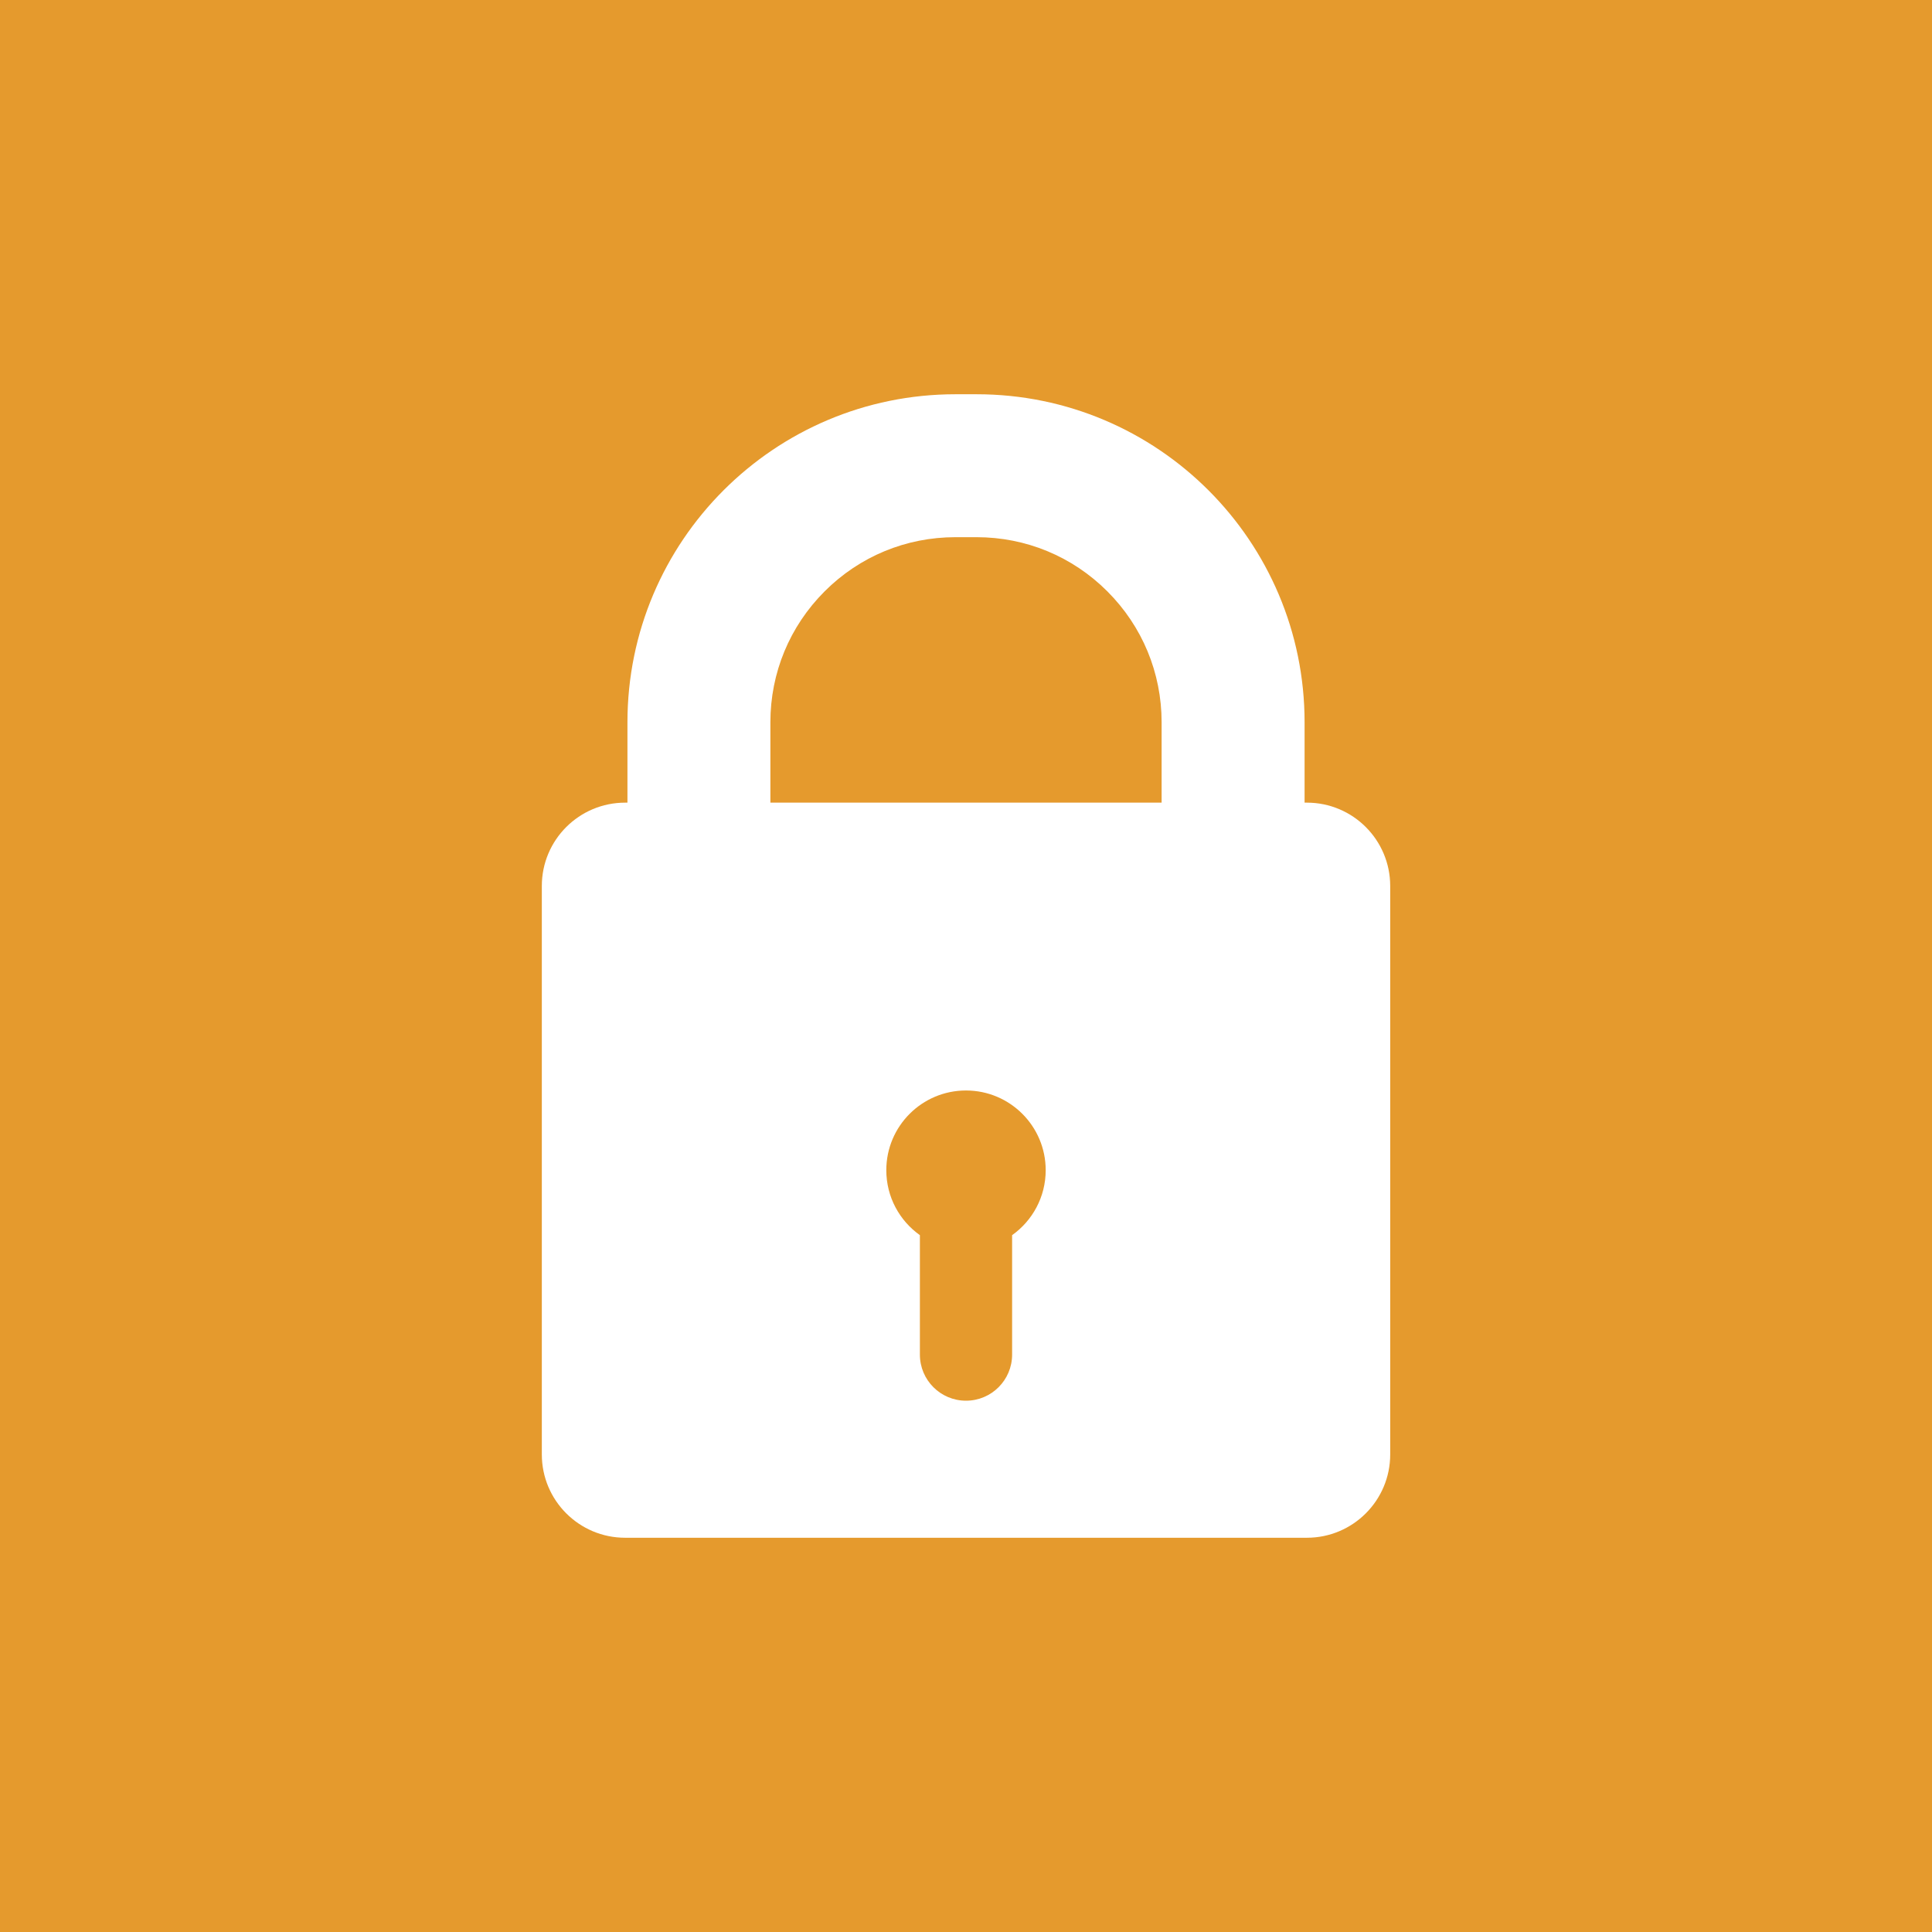
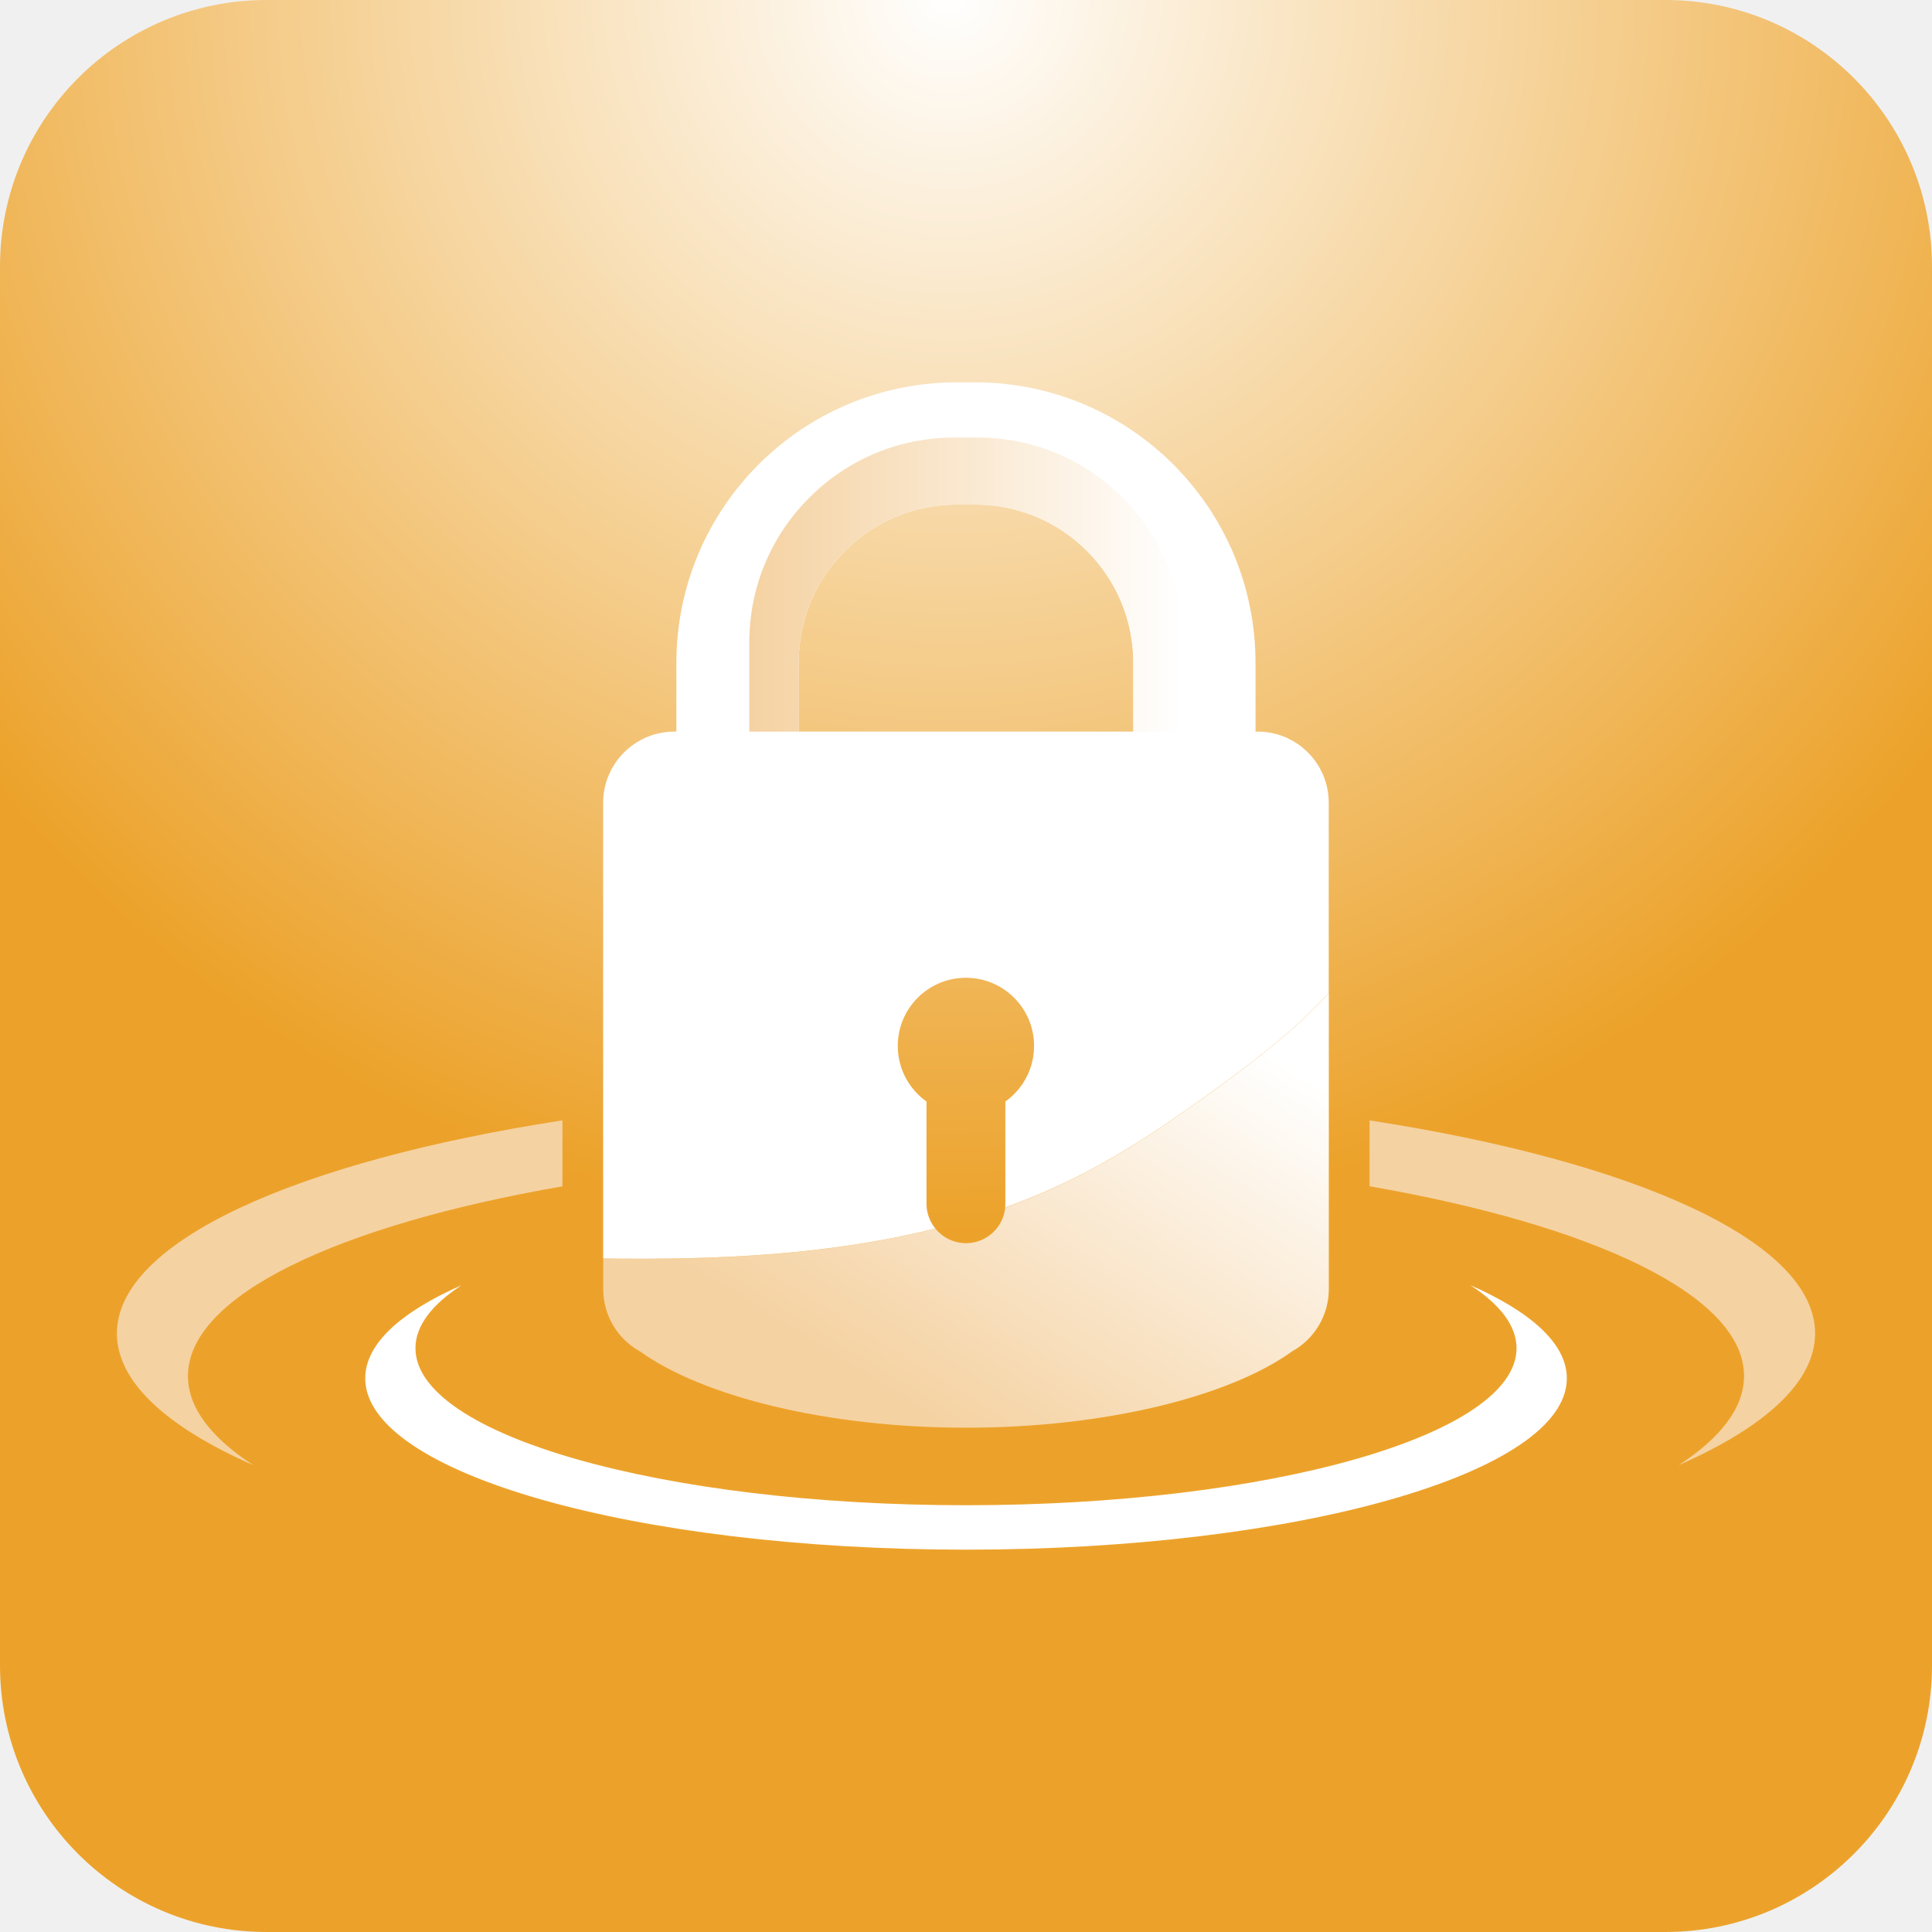
<svg xmlns="http://www.w3.org/2000/svg" version="1.1" x="0px" y="0px" viewBox="0 0 512 512" style="enable-background:new 0 0 512 512;" xml:space="preserve">
  <style type="text/css">
- 	.st0{fill:#E59A2D;}
+ 	.st0{fill:url(#SVGID_1_);}
	.st1{fill:#FFFFFF;}
+ 	.st2{fill:#F5D2A2;}
+ 	.st3{fill:none;}
+ 	.st4{fill:url(#SVGID_2_);}
+ 	.st5{fill:url(#SVGID_3_);}
</style>
  <g id="圖層_1">
</g>
  <g id="圖層_2">
-     <rect x="0" y="0" class="st0" width="512" height="512" />
-     <path class="st1" d="M346.34,212.71h-0.61v-21.3c0-48.01-38.92-86.93-86.93-86.93h-5.59c-48.01,0-86.93,38.92-86.93,86.93v21.3   h-0.61c-12.19,0-22.08,9.88-22.08,22.08v150.65c0,12.19,9.88,22.08,22.08,22.08h180.67c12.19,0,22.08-9.88,22.08-22.08V234.79   C368.41,222.59,358.53,212.71,346.34,212.71z M218.52,156.73c9.26-9.27,21.58-14.37,34.68-14.37h5.59c13.1,0,25.42,5.1,34.68,14.37   c9.26,9.26,14.37,21.58,14.37,34.68v21.3H204.16v-21.3C204.16,178.31,209.26,166,218.52,156.73z M268.22,327.33v31.65   c0,6.75-5.47,12.22-12.22,12.22s-12.22-5.47-12.22-12.22v-31.65c-5.39-3.83-8.9-10.11-8.9-17.22c0-11.67,9.46-21.12,21.12-21.12   c11.66,0,21.12,9.46,21.12,21.12C277.12,317.22,273.6,323.51,268.22,327.33z" />
+     <radialGradient id="SVGID_1_" cx="251.667" cy="-1.667" r="328.537" gradientUnits="userSpaceOnUse">
+       <stop offset="0" style="stop-color:#FFFFFF" />
+       <stop offset="1" style="stop-color:#ECA22A" />
+     </radialGradient>
+     <path class="st0" d="M441.33,512H70.67C31.64,512,0,480.36,0,441.33L0,70.67C0,31.64,31.64,0,70.67,0l370.67,0   C480.36,0,512,31.64,512,70.67v370.67C512,480.36,480.36,512,441.33,512z" />
+     <g>
+       <path class="st1" d="M122.35,340.58c-7.87,5.11-12.25,10.77-12.25,16.71c0,22.98,65.31,41.61,145.89,41.61    s145.91-18.63,145.91-41.61c0-5.94-4.38-11.6-12.25-16.71c16.18,7.11,25.58,15.59,25.58,24.69c0,25.08-71.29,45.41-159.23,45.41    c-87.92,0-159.21-20.33-159.21-45.41C96.78,356.17,106.18,347.69,122.35,340.58z" />
+       <path class="st2" d="M362.95,296.91v17.47c59.49,10.32,99.24,28.97,99.24,50.28c0,8.4-6.19,16.39-17.31,23.61    c22.86-10.05,36.14-22.03,36.14-34.9C481.02,328.98,433.26,307.76,362.95,296.91z" />
+       <path class="st2" d="M49.81,364.67c0-21.31,39.75-39.96,99.24-50.28v-17.48c-70.31,10.85-118.07,32.07-118.07,56.47    c0,12.86,13.28,24.85,36.14,34.9C56,381.06,49.81,373.07,49.81,364.67z" />
+       <path class="st3" d="M258.39,133.72h-4.78c-11.2,0-21.74,4.36-29.66,12.29c-7.92,7.92-12.29,18.46-12.29,29.66v18.21h88.68v-18.21    c0-11.21-4.36-21.74-12.29-29.66C280.13,138.08,269.6,133.72,258.39,133.72z" />
+       <linearGradient id="SVGID_2_" gradientUnits="userSpaceOnUse" x1="237.415" y1="370.221" x2="305.681" y2="260.142">
+         <stop offset="0" style="stop-color:#F5D2A2" />
+         <stop offset="1" style="stop-color:#FFFFFF" />
+       </linearGradient>
+       <path class="st4" d="M323.14,287.92c-12.22,8.89-24.74,17.48-38.27,24.21c-6.03,3-12.2,5.6-18.47,7.85    c-0.5,5.31-4.96,9.47-10.4,9.47c-3.28,0-6.2-1.51-8.11-3.87c-28.27,7.09-58.21,8.37-88.03,7.95v8.09c0,7.13,3.96,13.34,9.8,16.55    c16.54,11.88,49.44,20.19,86.35,20.19c36.96,0,69.89-8.32,86.41-20.23c5.8-3.22,9.73-9.41,9.73-16.51v-78.45    C343.65,272.56,333.42,280.43,323.14,287.92z" />
+       <path class="st1" d="M333.26,193.88h-0.53v-18.21c0-41.06-33.29-74.35-74.35-74.35h-4.78c-41.06,0-74.35,33.29-74.35,74.35v18.21    h-0.53c-10.43,0-18.88,8.45-18.88,18.88v120.75c29.82,0.42,59.76-0.86,88.03-7.95c-1.46-1.8-2.34-4.09-2.34-6.58v-27.07    c-4.61-3.27-7.61-8.65-7.61-14.73c0-9.98,8.09-18.06,18.06-18.06s18.06,8.09,18.06,18.06c0,6.08-3.01,11.46-7.61,14.73v27.07    c0,0.33-0.02,0.66-0.05,0.98c6.27-2.25,12.43-4.85,18.47-7.85c13.53-6.73,26.05-15.31,38.27-24.21    c10.29-7.49,20.52-15.36,29.01-24.75v-50.4C352.14,202.34,343.69,193.88,333.26,193.88z M300.34,193.88h-88.68v-18.21    c0-11.21,4.36-21.74,12.29-29.66c7.92-7.92,18.46-12.29,29.66-12.29h4.78c11.21,0,21.74,4.36,29.66,12.29    c7.92,7.92,12.29,18.46,12.29,29.66V193.88z" />
+       <linearGradient id="SVGID_3_" gradientUnits="userSpaceOnUse" x1="198.572" y1="154.921" x2="313.428" y2="154.921">
+         <stop offset="0" style="stop-color:#F5D2A2" />
+         <stop offset="1" style="stop-color:#FFFFFF" />
+       </linearGradient>
+       <path class="st5" d="M259.09,115.96h-6.19c-14.51,0-28.16,5.65-38.42,15.92c-10.26,10.26-15.91,23.91-15.91,38.42v23.59h13.09    v-18.21c0-11.21,4.36-21.74,12.29-29.66c7.92-7.92,18.46-12.29,29.66-12.29h4.78c11.21,0,21.74,4.36,29.66,12.29    c7.92,7.92,12.29,18.46,12.29,29.66v18.21h13.09v-23.59c0-14.51-5.65-28.16-15.91-38.42    C287.25,121.61,273.61,115.96,259.09,115.96z" />
+     </g>
  </g>
</svg>
